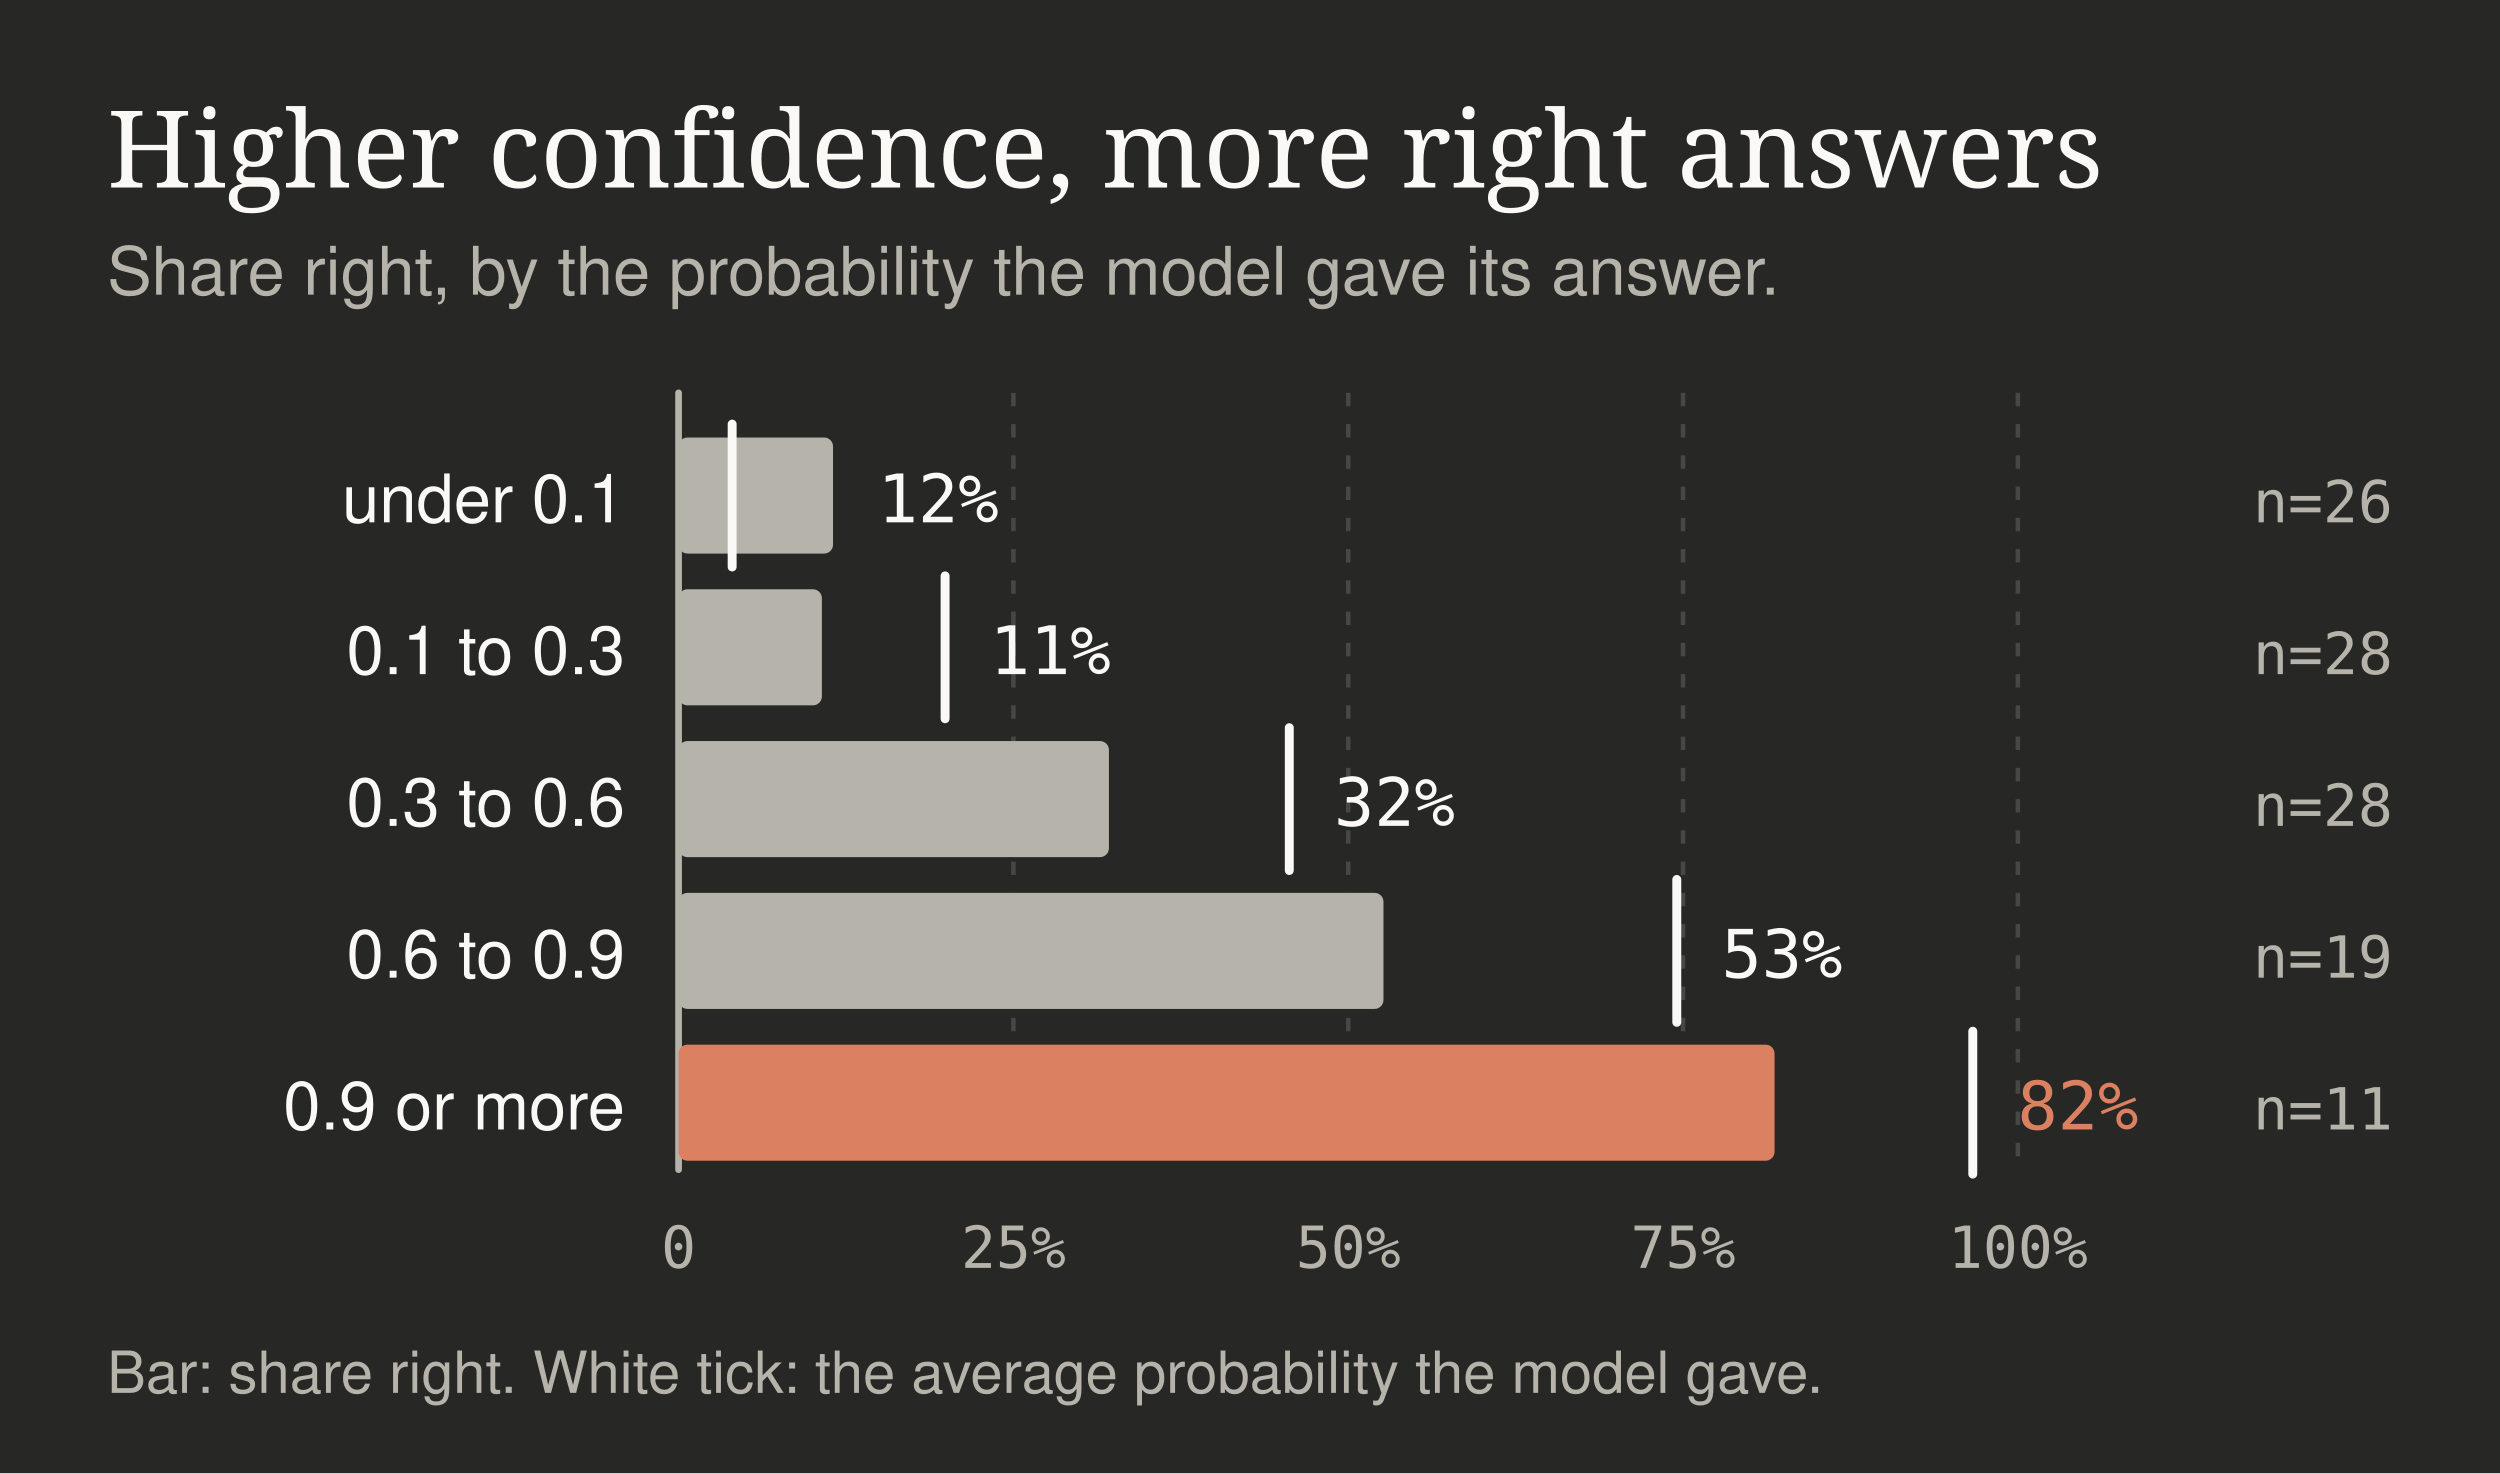
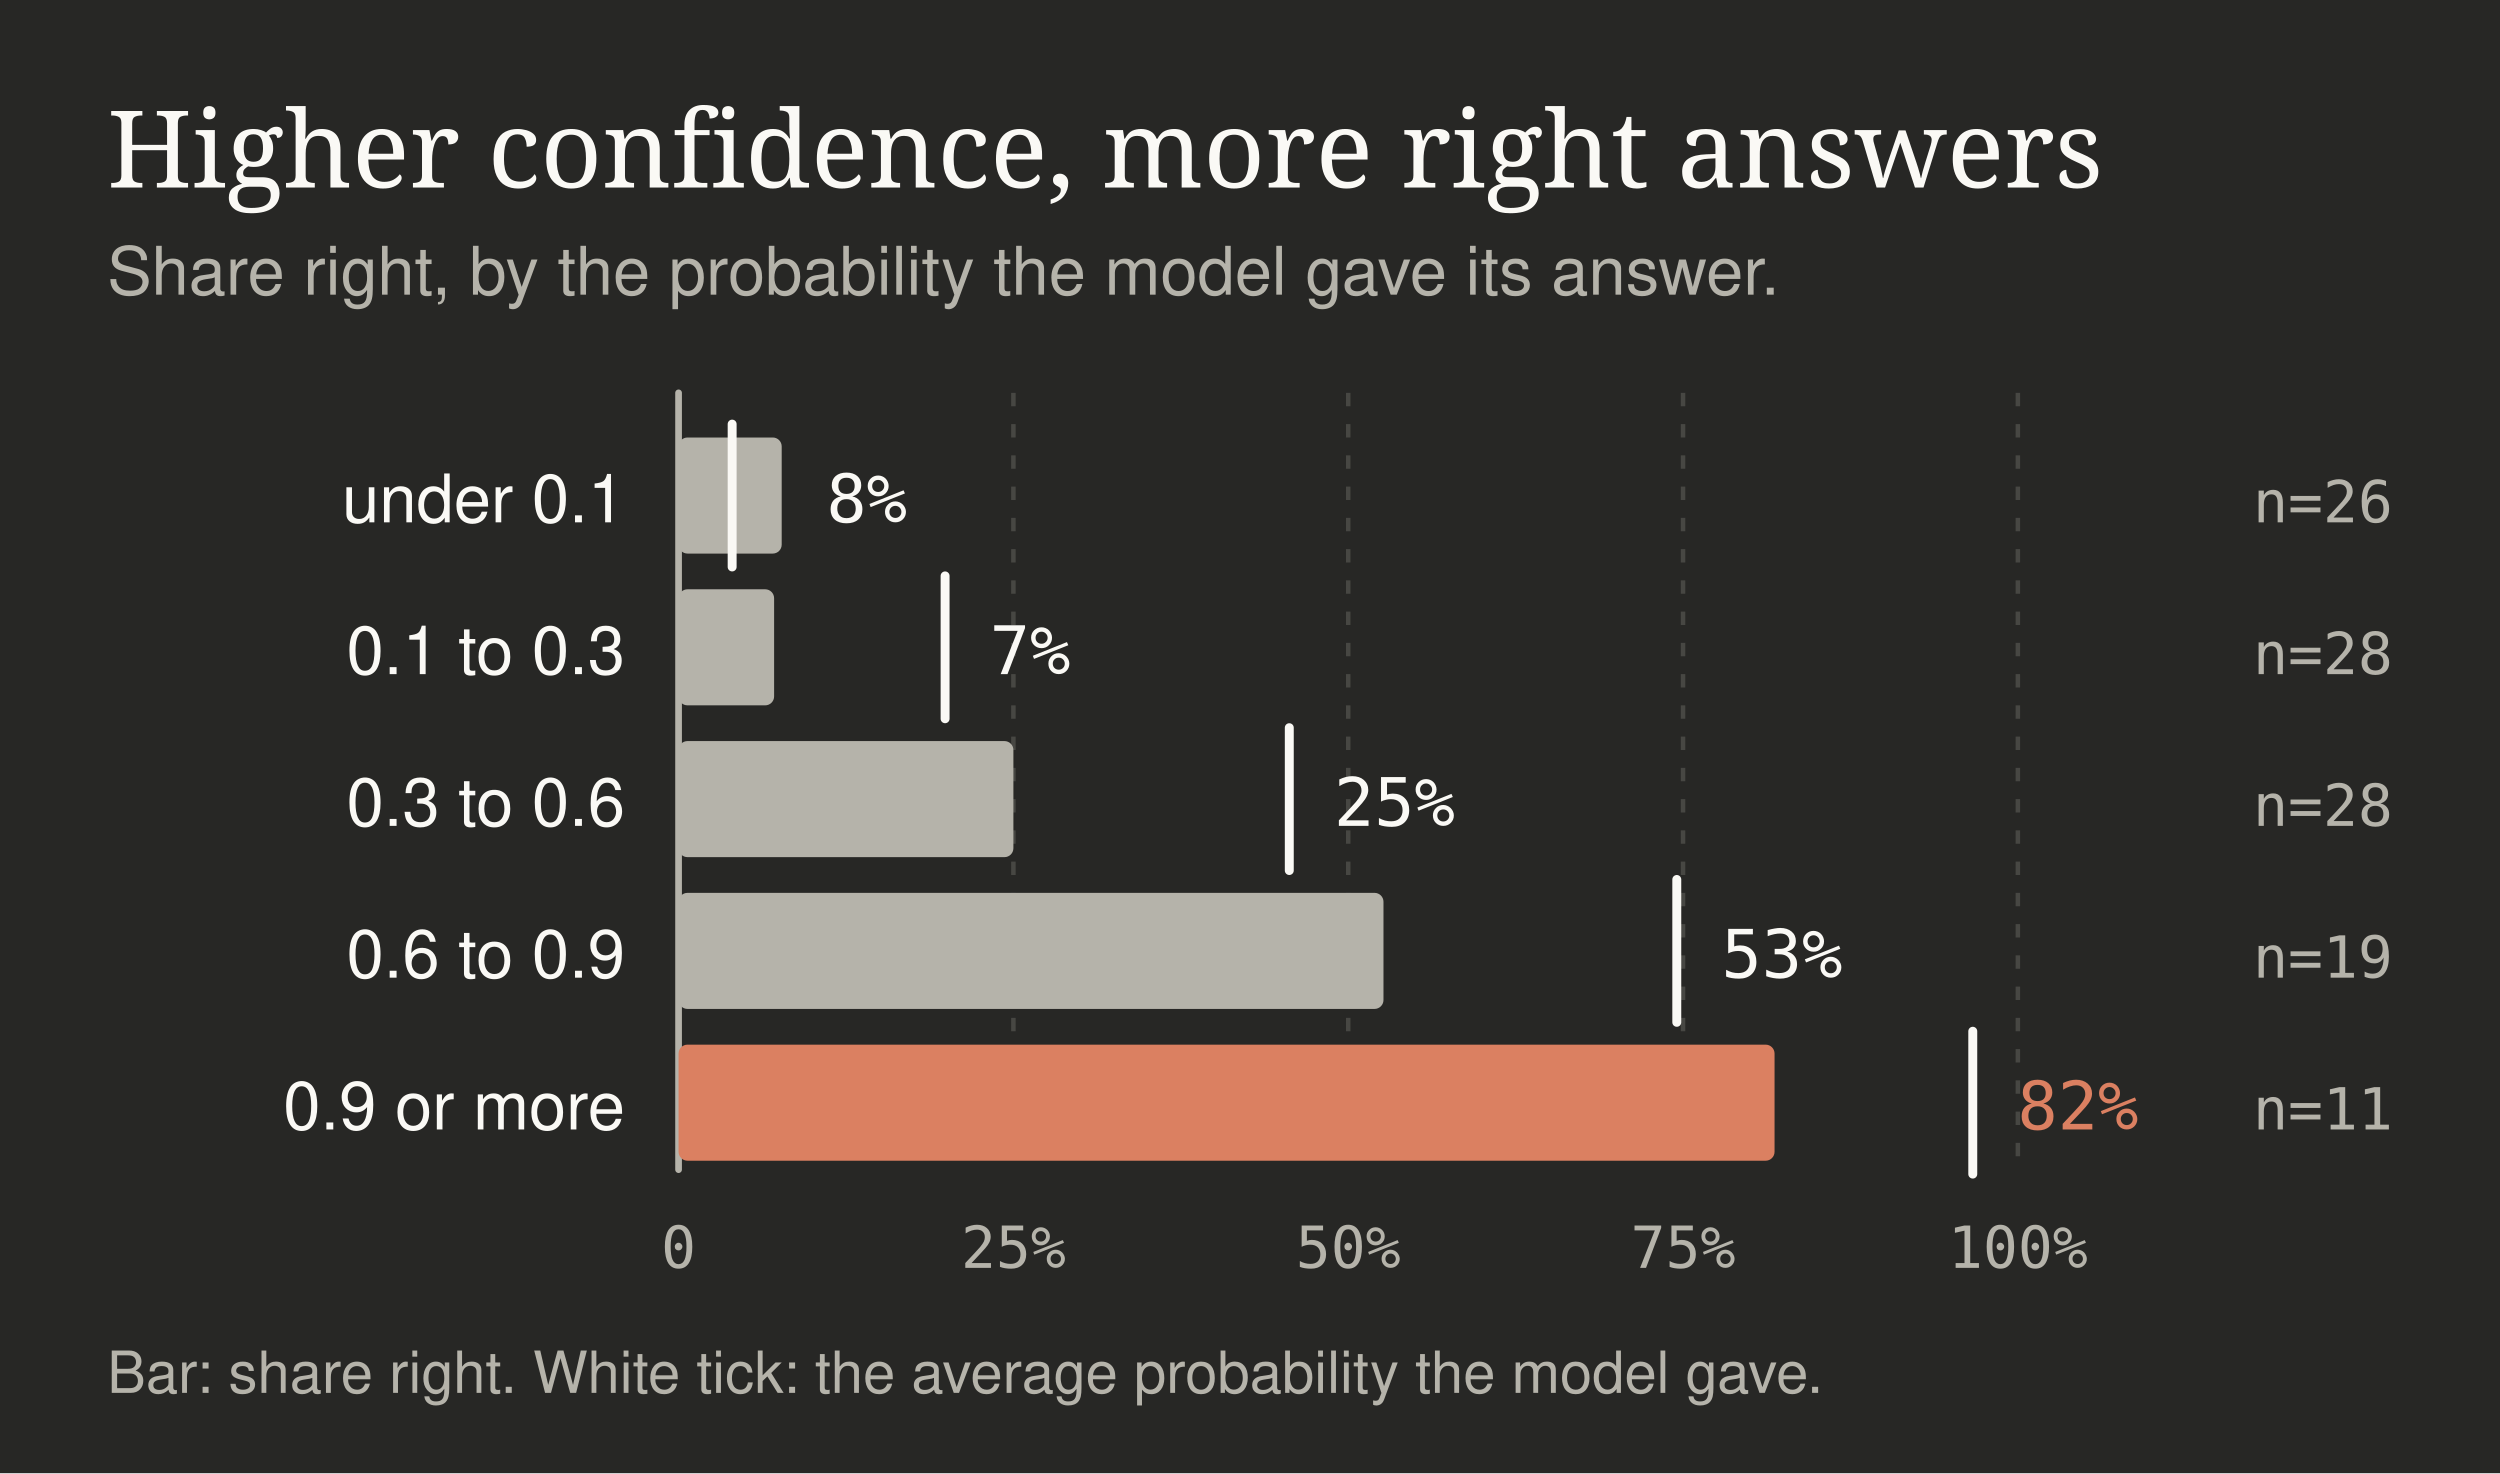
- <svg xmlns="http://www.w3.org/2000/svg" data-viz="" viewBox="0 0 560 330" width="560" height="330" role="img" aria-label="Horizontal bars of how often Qwen2.5-1.5B was right by the probability it gave its own answer: under 0.1 was right 12 percent, 0.1 to 0.3 was right 11 percent, 0.3 to 0.6 was right 32 percent, 0.6 to 0.9 was right 53 percent, 0.9 or more was right 82 percent.">
+ <svg xmlns="http://www.w3.org/2000/svg" data-viz="" viewBox="0 0 560 330" width="560" height="330" role="img" aria-label="Horizontal bars of how often Qwen2.5-1.5B was right by the probability it gave its own answer: under 0.1 was right 8 percent, 0.1 to 0.3 was right 7 percent, 0.3 to 0.6 was right 25 percent, 0.6 to 0.9 was right 53 percent, 0.9 or more was right 82 percent.">
  <style data-standalone="">text{font-family:"DM Sans",Helvetica,Arial,sans-serif}.m{font-family:"DM Mono",Menlo,Consolas,monospace}.h{font-family:Newsreader,Georgia,serif;font-weight:500}</style>
  <rect width="560" height="330" fill="#272725" />
  <g class="a-fade" style="--d:0s;--t:.5s">
    <text class="h" x="24" y="42" font-size="24" fill="#FAF9F5">Higher confidence, more right answers</text>
    <text x="24" y="66" font-size="15" fill="#B5B3AA">Share right, by the probability the model gave its answer.</text>
  </g>
  <path class="a-draw" pathLength="1" style="--d:.15s;--t:.5s" d="M152 88V262" stroke="#B5B3AA" stroke-width="1.5" stroke-linecap="round" fill="none" />
  <path class="a-fade" style="--d:.3s;--t:.5s" d="M227.0 88V262" stroke="#474743" stroke-width="1" stroke-dasharray="3 4" />
  <text class="m a-fade" style="--d:.4s;--t:.5s" x="227.0" y="284" text-anchor="middle" font-size="13" fill="#B5B3AA">25%</text>
  <path class="a-fade" style="--d:.3s;--t:.5s" d="M302.0 88V262" stroke="#474743" stroke-width="1" stroke-dasharray="3 4" />
  <text class="m a-fade" style="--d:.4s;--t:.5s" x="302.0" y="284" text-anchor="middle" font-size="13" fill="#B5B3AA">50%</text>
  <path class="a-fade" style="--d:.3s;--t:.5s" d="M377.0 88V262" stroke="#474743" stroke-width="1" stroke-dasharray="3 4" />
  <text class="m a-fade" style="--d:.4s;--t:.5s" x="377.0" y="284" text-anchor="middle" font-size="13" fill="#B5B3AA">75%</text>
  <path class="a-fade" style="--d:.3s;--t:.5s" d="M452.0 88V262" stroke="#474743" stroke-width="1" stroke-dasharray="3 4" />
  <text class="m a-fade" style="--d:.4s;--t:.5s" x="452.0" y="284" text-anchor="middle" font-size="13" fill="#B5B3AA">100%</text>
  <text class="m a-fade" style="--d:.4s;--t:.5s" x="152" y="284" text-anchor="middle" font-size="13" fill="#B5B3AA">0</text>
  <text class="a-fade" style="--d:0.55s;--t:.4s" x="140" y="117" text-anchor="end" font-size="15" fill="#FAF9F5">under 0.1</text>
-   <rect class="a-growx" style="--d:0.55s;--t:.6s" x="152" y="98" width="34.6" height="26" rx="2" fill="#B5B3AA" />
+   <rect class="a-growx" style="--d:0.55s;--t:.6s" x="152" y="98" width="23.1" height="26" rx="2" fill="#B5B3AA" />
  <path class="a-fade" style="--d:1.05s;--t:.4s" d="M164.0 95V127" stroke="#FAF9F5" stroke-width="2" stroke-linecap="round" />
-   <text class="m a-fade" style="--d:0.85s;--t:.4s" x="196.6" y="117" font-size="15" fill="#FAF9F5">12%</text>
+   <text class="m a-fade" style="--d:0.85s;--t:.4s" x="185.1" y="117" font-size="15" fill="#FAF9F5">8%</text>
  <text class="m a-fade" style="--d:0.85s;--t:.4s" x="536" y="117" text-anchor="end" font-size="13" fill="#B5B3AA">n=26</text>
  <text class="a-fade" style="--d:0.80s;--t:.4s" x="140" y="151" text-anchor="end" font-size="15" fill="#FAF9F5">0.1 to 0.3</text>
-   <rect class="a-growx" style="--d:0.80s;--t:.6s" x="152" y="132" width="32.1" height="26" rx="2" fill="#B5B3AA" />
+   <rect class="a-growx" style="--d:0.80s;--t:.6s" x="152" y="132" width="21.4" height="26" rx="2" fill="#B5B3AA" />
  <path class="a-fade" style="--d:1.30s;--t:.4s" d="M211.7 129V161" stroke="#FAF9F5" stroke-width="2" stroke-linecap="round" />
-   <text class="m a-fade" style="--d:1.10s;--t:.4s" x="221.7" y="151" font-size="15" fill="#FAF9F5">11%</text>
+   <text class="m a-fade" style="--d:1.10s;--t:.4s" x="221.7" y="151" font-size="15" fill="#FAF9F5">7%</text>
  <text class="m a-fade" style="--d:1.10s;--t:.4s" x="536" y="151" text-anchor="end" font-size="13" fill="#B5B3AA">n=28</text>
  <text class="a-fade" style="--d:1.05s;--t:.4s" x="140" y="185" text-anchor="end" font-size="15" fill="#FAF9F5">0.3 to 0.6</text>
-   <rect class="a-growx" style="--d:1.05s;--t:.6s" x="152" y="166" width="96.4" height="26" rx="2" fill="#B5B3AA" />
+   <rect class="a-growx" style="--d:1.05s;--t:.6s" x="152" y="166" width="75.0" height="26" rx="2" fill="#B5B3AA" />
  <path class="a-fade" style="--d:1.55s;--t:.4s" d="M288.8 163V195" stroke="#FAF9F5" stroke-width="2" stroke-linecap="round" />
-   <text class="m a-fade" style="--d:1.35s;--t:.4s" x="298.8" y="185" font-size="15" fill="#FAF9F5">32%</text>
+   <text class="m a-fade" style="--d:1.35s;--t:.4s" x="298.8" y="185" font-size="15" fill="#FAF9F5">25%</text>
  <text class="m a-fade" style="--d:1.35s;--t:.4s" x="536" y="185" text-anchor="end" font-size="13" fill="#B5B3AA">n=28</text>
  <text class="a-fade" style="--d:1.30s;--t:.4s" x="140" y="219" text-anchor="end" font-size="15" fill="#FAF9F5">0.6 to 0.9</text>
  <rect class="a-growx" style="--d:1.30s;--t:.6s" x="152" y="200" width="157.9" height="26" rx="2" fill="#B5B3AA" />
  <path class="a-fade" style="--d:1.80s;--t:.4s" d="M375.6 197V229" stroke="#FAF9F5" stroke-width="2" stroke-linecap="round" />
  <text class="m a-fade" style="--d:1.60s;--t:.4s" x="385.6" y="219" font-size="15" fill="#FAF9F5">53%</text>
  <text class="m a-fade" style="--d:1.60s;--t:.4s" x="536" y="219" text-anchor="end" font-size="13" fill="#B5B3AA">n=19</text>
  <text class="a-fade" style="--d:1.55s;--t:.4s" x="140" y="253" text-anchor="end" font-size="15" fill="#FAF9F5">0.9 or more</text>
  <rect class="a-growx" style="--d:1.55s;--t:.6s" x="152" y="234" width="245.5" height="26" rx="2" fill="#DB8061" />
  <path class="a-fade" style="--d:2.05s;--t:.4s" d="M441.9 231V263" stroke="#FAF9F5" stroke-width="2" stroke-linecap="round" />
  <text class="m a-fade" style="--d:1.85s;--t:.4s" x="451.9" y="253" font-size="15" fill="#DB8061">82%</text>
  <text class="m a-fade" style="--d:1.85s;--t:.4s" x="536" y="253" text-anchor="end" font-size="13" fill="#B5B3AA">n=11</text>
  <text class="a-fade" style="--d:2.0s;--t:.4s" x="24" y="312" font-size="13" fill="#B5B3AA">Bar: share right. White tick: the average probability the model gave.</text>
</svg>
